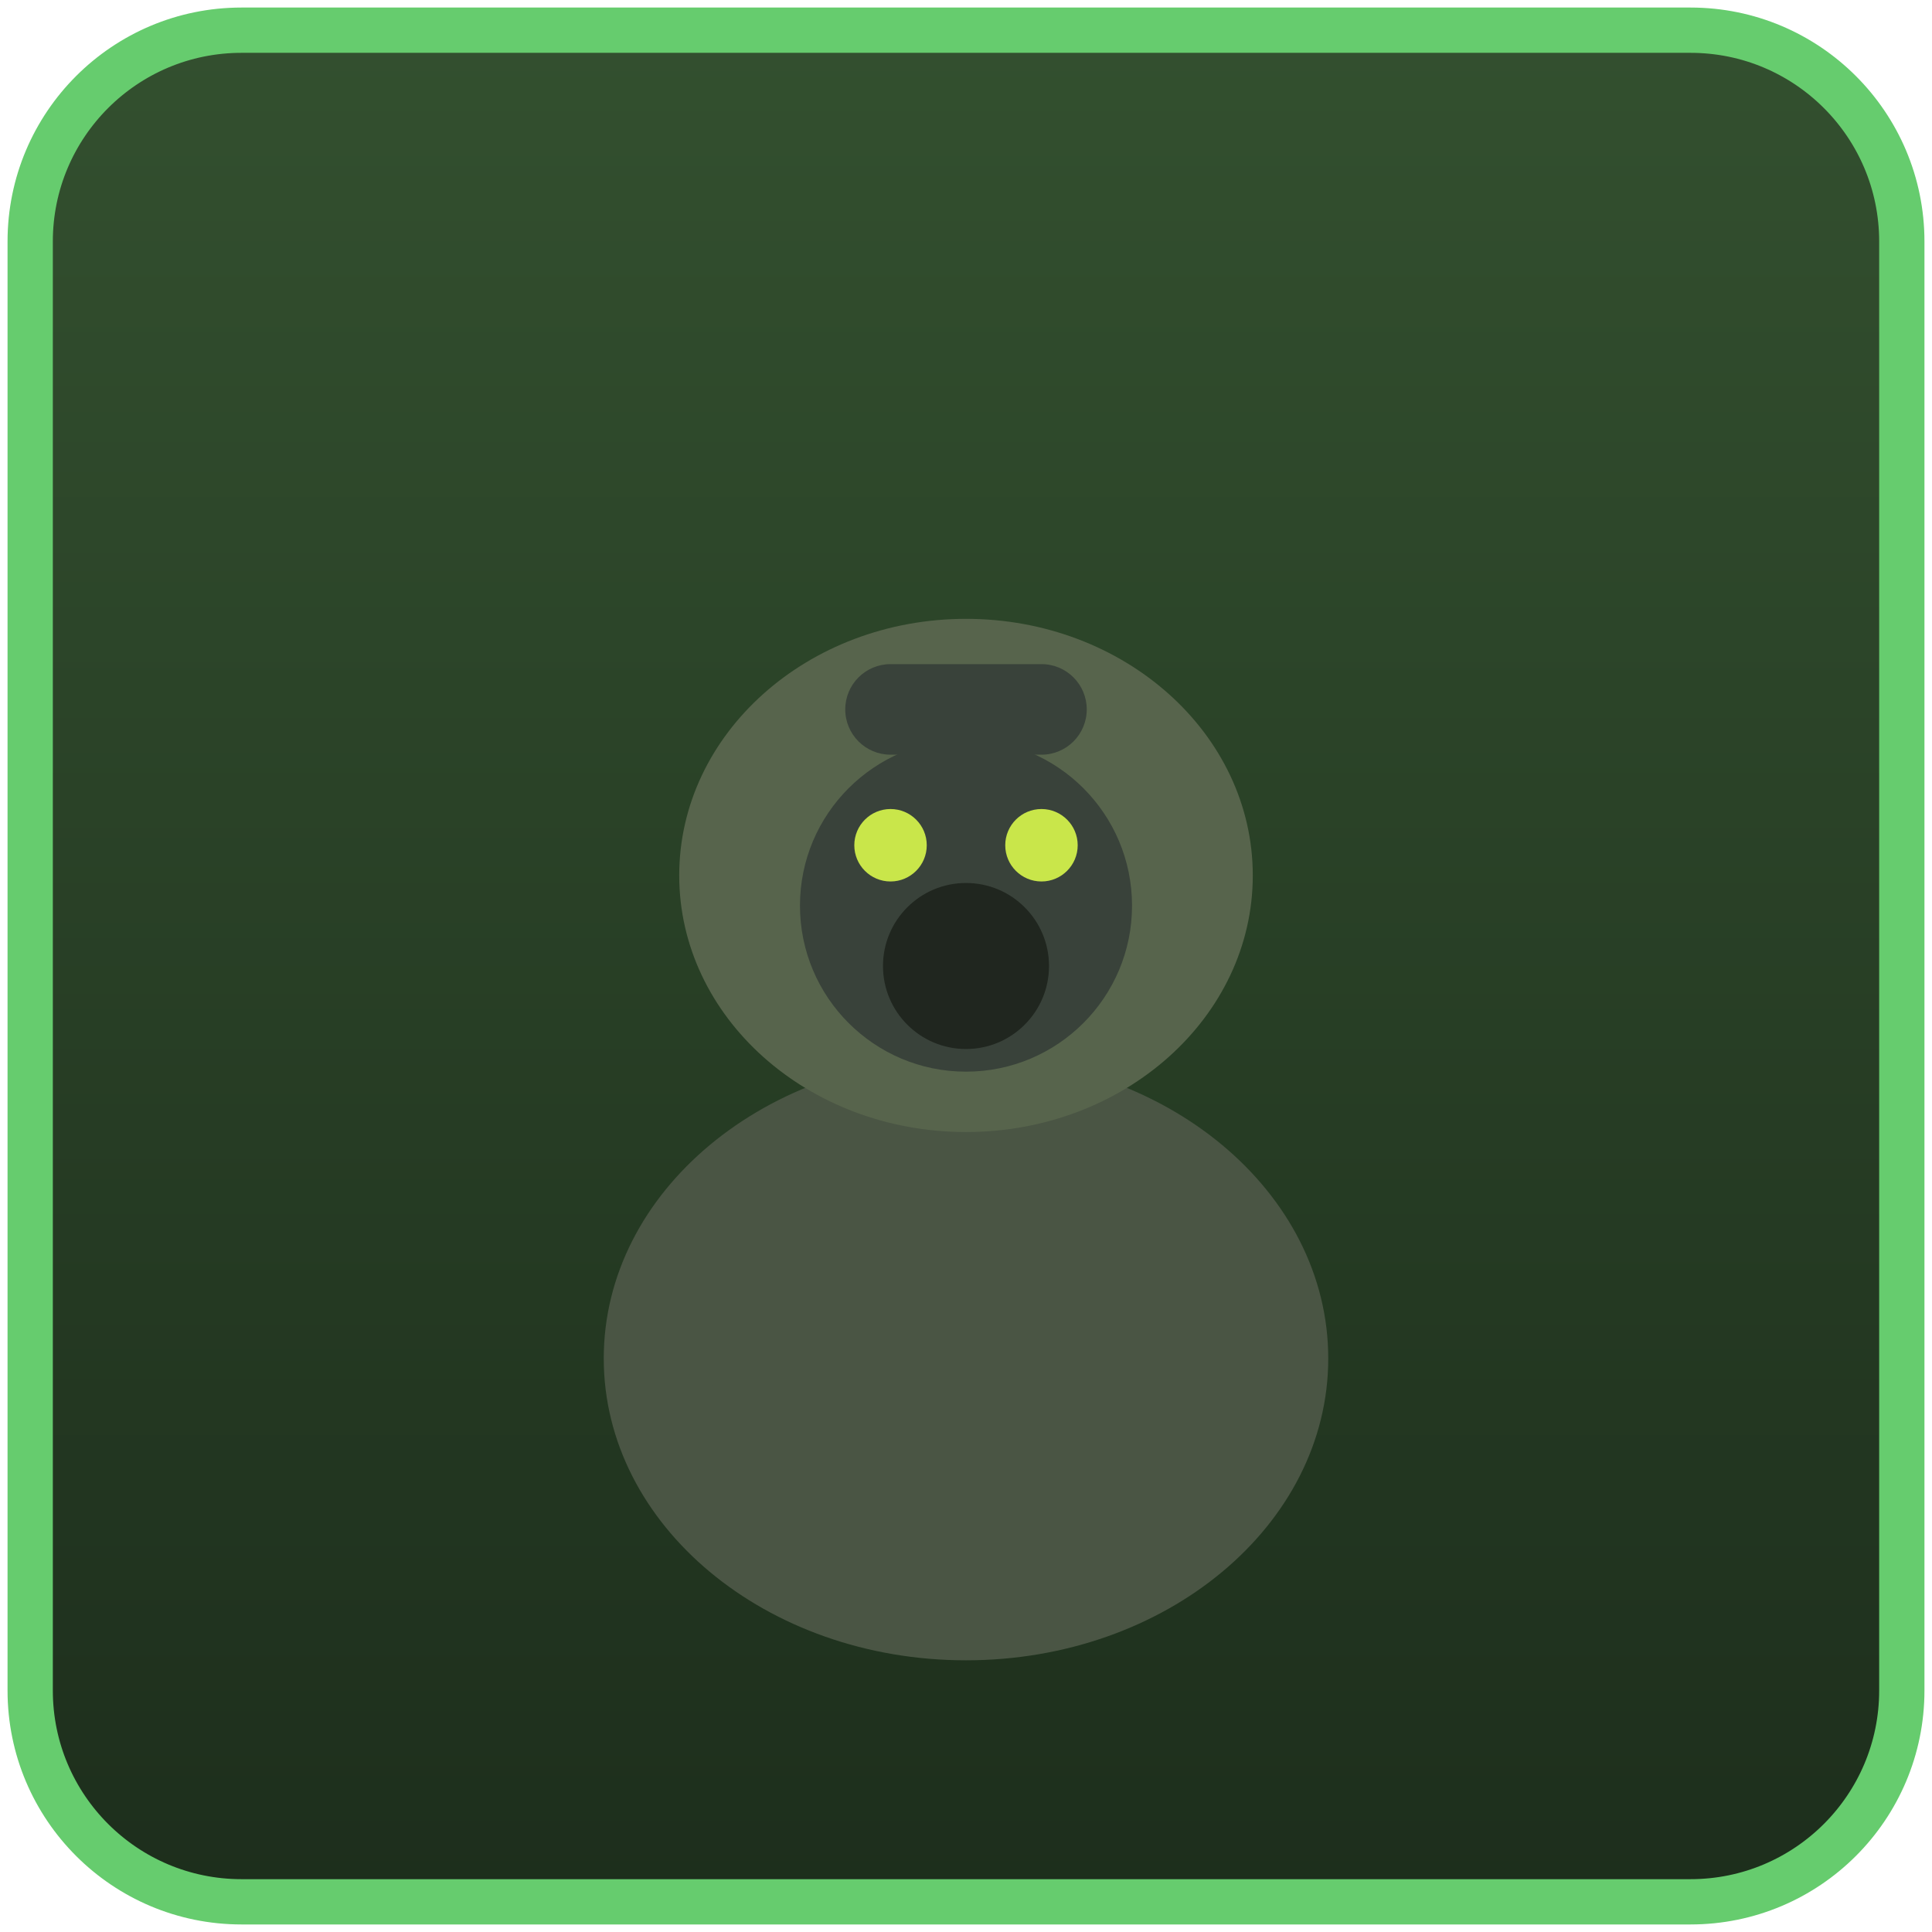
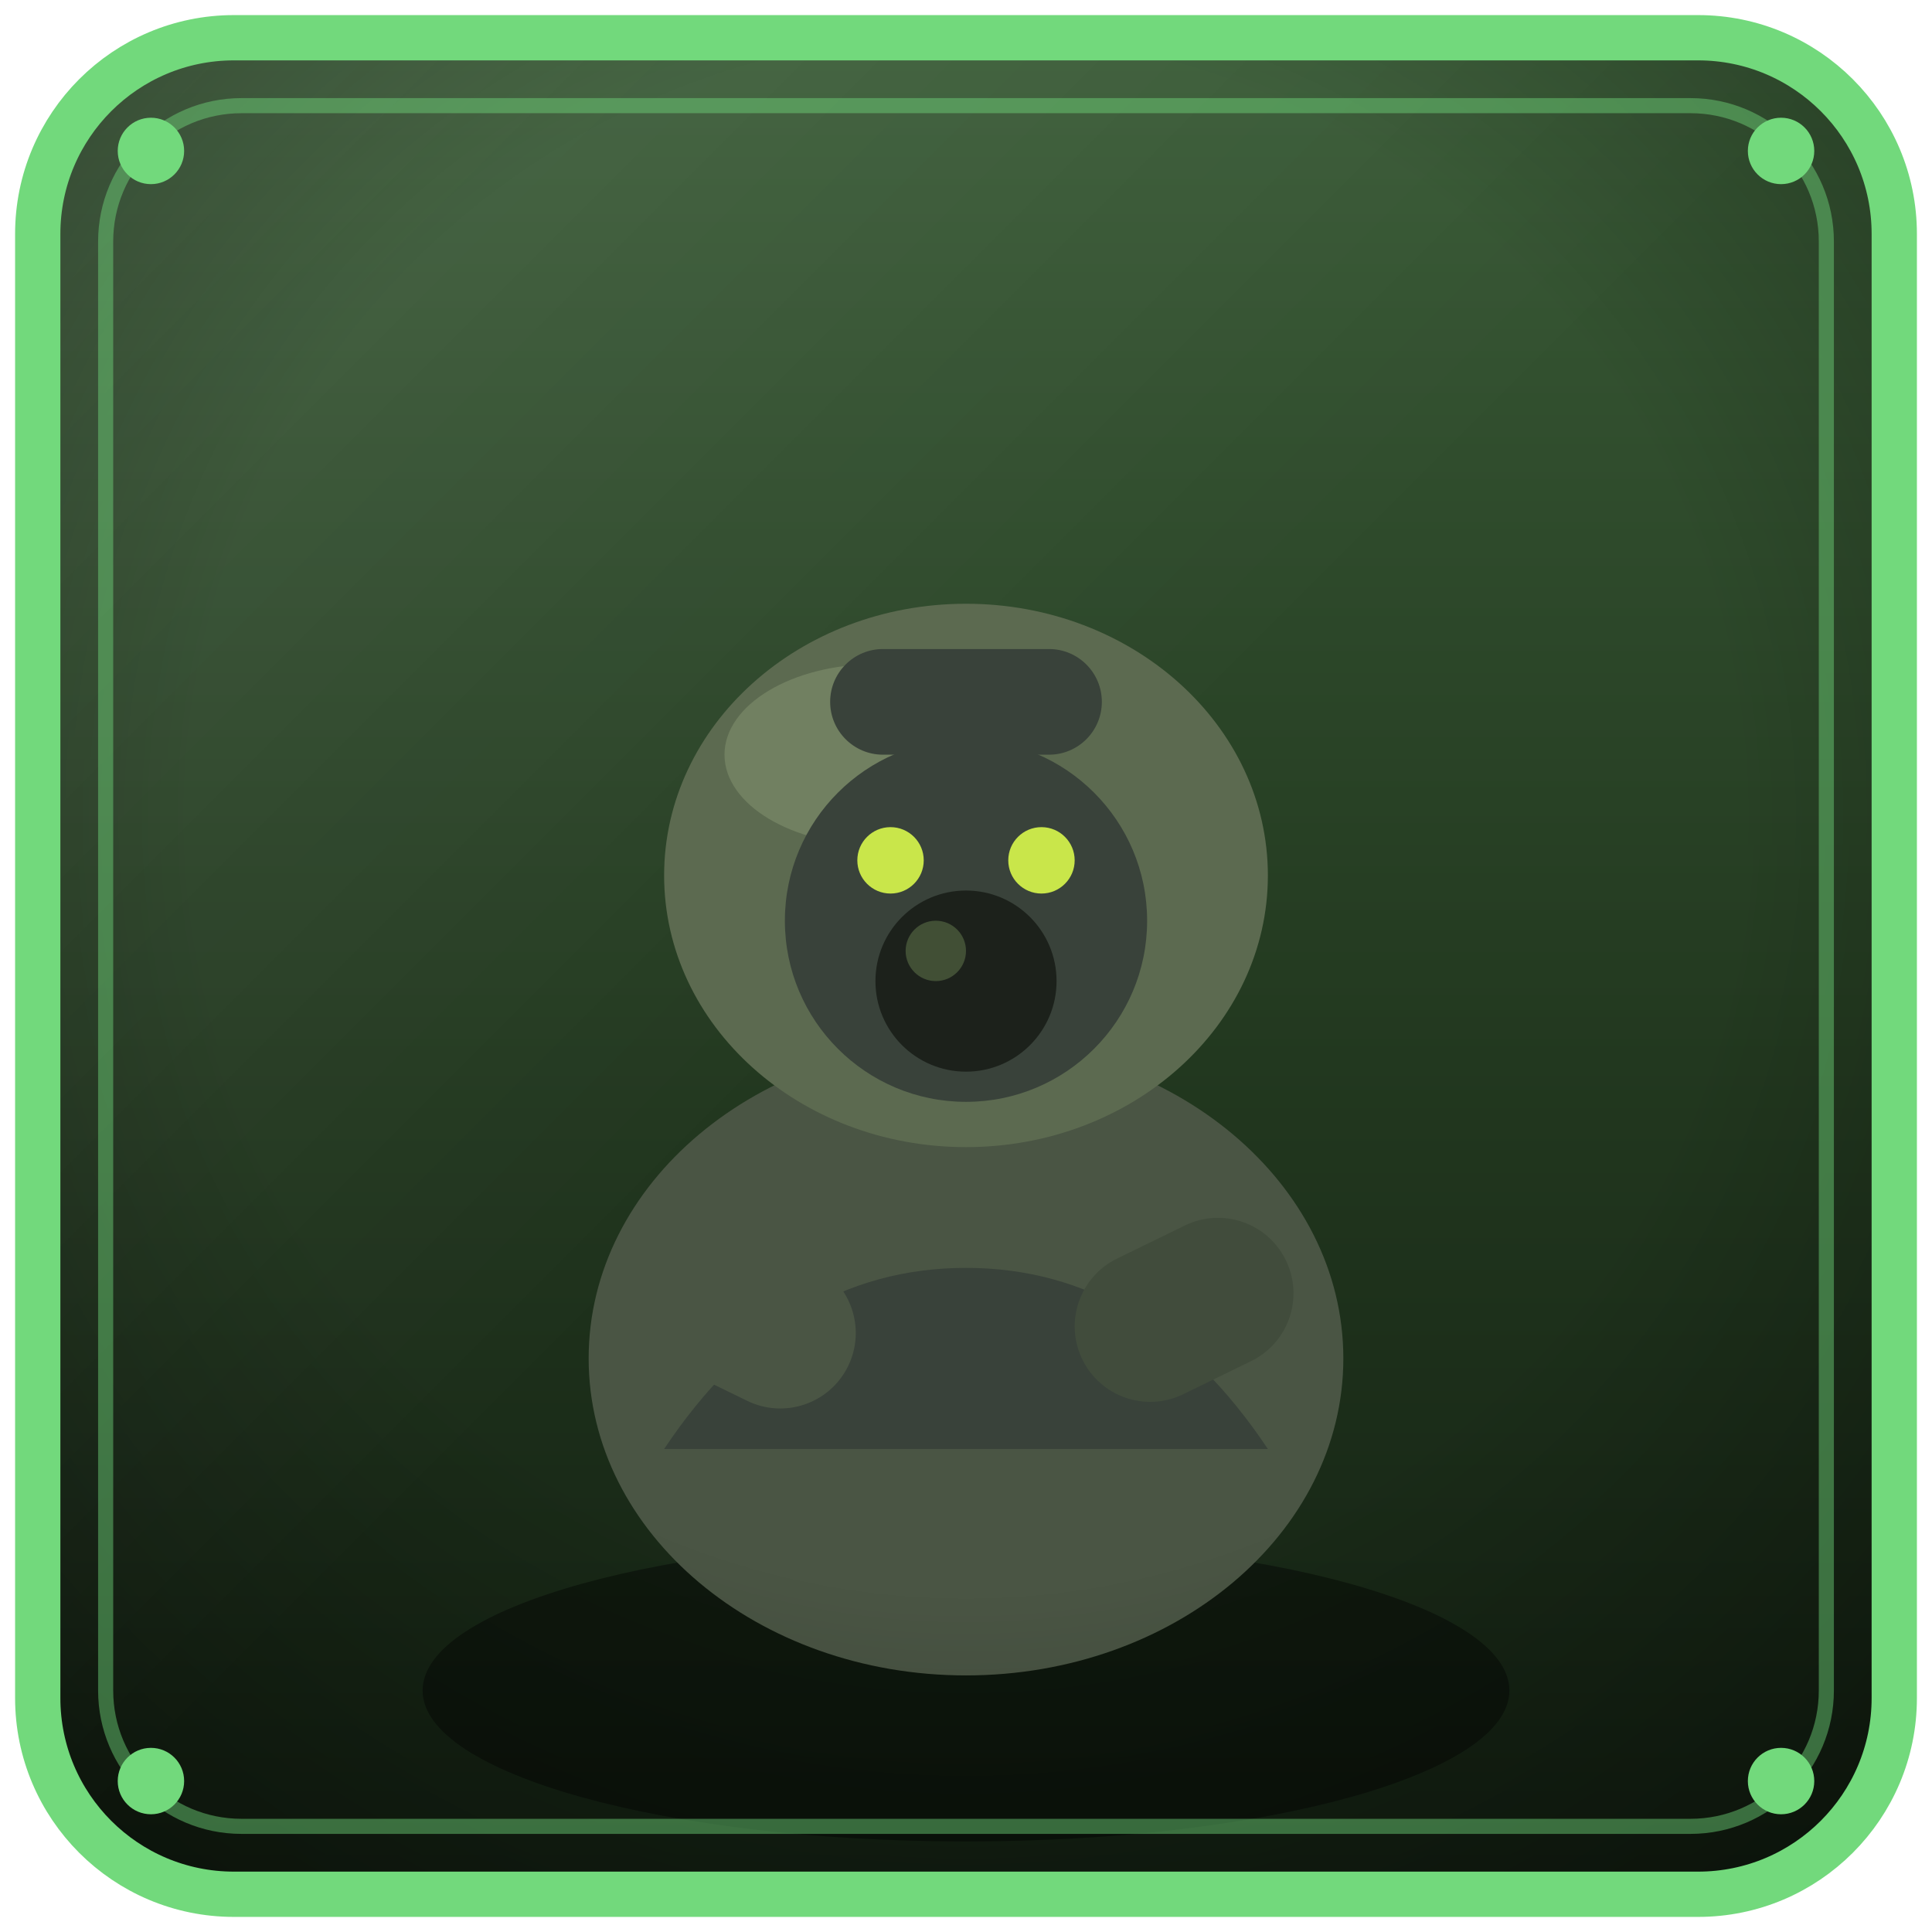
<svg xmlns="http://www.w3.org/2000/svg" width="128" height="128" viewBox="0 0 128 128">
  <defs>
    <linearGradient id="bg" x1="0" y1="0" x2="0" y2="1">
-       <stop offset="0" stop-color="#33502f" />
-       <stop offset="1" stop-color="#1d2e1c" />
+       <stop offset="0" stop-color="#3a5c37" />
+       <stop offset="0.55" stop-color="#22381f" />
+       <stop offset="1" stop-color="#121e11" />
    </linearGradient>
-     <radialGradient id="glow" cx="0.5" cy="0.5" r="0.5">
-       <stop offset="0" stop-color="#66cc6e" stop-opacity="0.55" />
-       <stop offset="1" stop-color="#66cc6e" stop-opacity="0" />
+     <radialGradient id="halo" cx="0.5" cy="0.5" r="0.5">
+       <stop offset="0" stop-color="#72d97c" stop-opacity="0.5" />
+       <stop offset="1" stop-color="#72d97c" stop-opacity="0" />
    </radialGradient>
+     <radialGradient id="vig" cx="0.5" cy="0.42" r="0.75">
+       <stop offset="0.55" stop-color="#000000" stop-opacity="0" />
+       <stop offset="1" stop-color="#000000" stop-opacity="0.42" />
+     </radialGradient>
+     <linearGradient id="beam" x1="0" y1="0" x2="1" y2="1">
+       <stop offset="0" stop-color="#ffffff" stop-opacity="0.10" />
+       <stop offset="0.5" stop-color="#ffffff" stop-opacity="0" />
+     </linearGradient>
+     <linearGradient id="metal" x1="0" y1="0" x2="0" y2="1">
+       <stop offset="0" stop-color="#e8e8ec" />
+       <stop offset="1" stop-color="#8a8a92" />
+     </linearGradient>
  </defs>
-   <rect x="2" y="2" width="124" height="124" rx="14" fill="url(#bg)" stroke="#66cc6e" stroke-width="3" />
-   <ellipse cx="64" cy="90" rx="24" ry="20" fill="#4a5544" />
-   <ellipse cx="64" cy="58" rx="19" ry="17" fill="#57644c" />
-   <circle cx="64" cy="60" r="11" fill="#39423a" />
-   <circle cx="64" cy="64" r="5.5" fill="#20261f" />
-   <rect x="56" y="44" width="16" height="6" rx="3" fill="#39423a" />
-   <rect x="44" y="84" width="14" height="9" rx="4" fill="#4a5544" transform="rotate(24 51 88)" />
-   <rect x="70" y="84" width="14" height="9" rx="4" fill="#4a5544" transform="rotate(-24 77 88)" />
-   <circle cx="59" cy="56" r="2.4" fill="#c9e64a" />
-   <circle cx="69" cy="56" r="2.4" fill="#c9e64a" />
+   <rect x="2" y="2" width="124" height="124" rx="14" fill="url(#bg)" />
+   <rect x="2" y="2" width="124" height="124" rx="14" fill="url(#beam)" />
+   <ellipse cx="64" cy="112" rx="36" ry="10" fill="#000000" opacity="0.4" />
+   <ellipse cx="64" cy="90" rx="25" ry="21" fill="#4a5544" />
+   <path d="M44 96 Q52 84 64 84 Q76 84 84 96 Z" fill="#39423a" />
+   <ellipse cx="64" cy="58" rx="20" ry="18" fill="#5c6a50" />
+   <ellipse cx="58" cy="50" rx="10" ry="6" fill="#718061" />
+   <circle cx="64" cy="61" r="12" fill="#39423a" />
+   <circle cx="64" cy="65" r="6" fill="#1c211b" />
+   <circle cx="62" cy="63" r="2" fill="#4a5a3c" opacity="0.8" />
+   <rect x="55" y="43" width="18" height="7" rx="3.5" fill="#39423a" />
+   <rect x="42" y="82" width="15" height="10" rx="5" fill="#4a5544" transform="rotate(26 49 87)" />
+   <rect x="71" y="82" width="15" height="10" rx="5" fill="#414c3c" transform="rotate(-26 78 87)" />
+   <circle cx="59" cy="57" r="2.2" fill="#c9e64a" />
+   <circle cx="69" cy="57" r="2.2" fill="#c9e64a" />
+   <rect x="2" y="2" width="124" height="124" rx="14" fill="url(#vig)" />
+   <rect x="2.5" y="2.5" width="123" height="123" rx="13" fill="none" stroke="#72d97c" stroke-width="3" />
+   <rect x="7" y="7" width="114" height="114" rx="9" fill="none" stroke="#72d97c" stroke-width="1" opacity="0.45" />
+   <circle cx="10" cy="10" r="2.2" fill="#72d97c" />
+   <circle cx="118" cy="10" r="2.2" fill="#72d97c" />
+   <circle cx="10" cy="118" r="2.2" fill="#72d97c" />
+   <circle cx="118" cy="118" r="2.2" fill="#72d97c" />
</svg>
